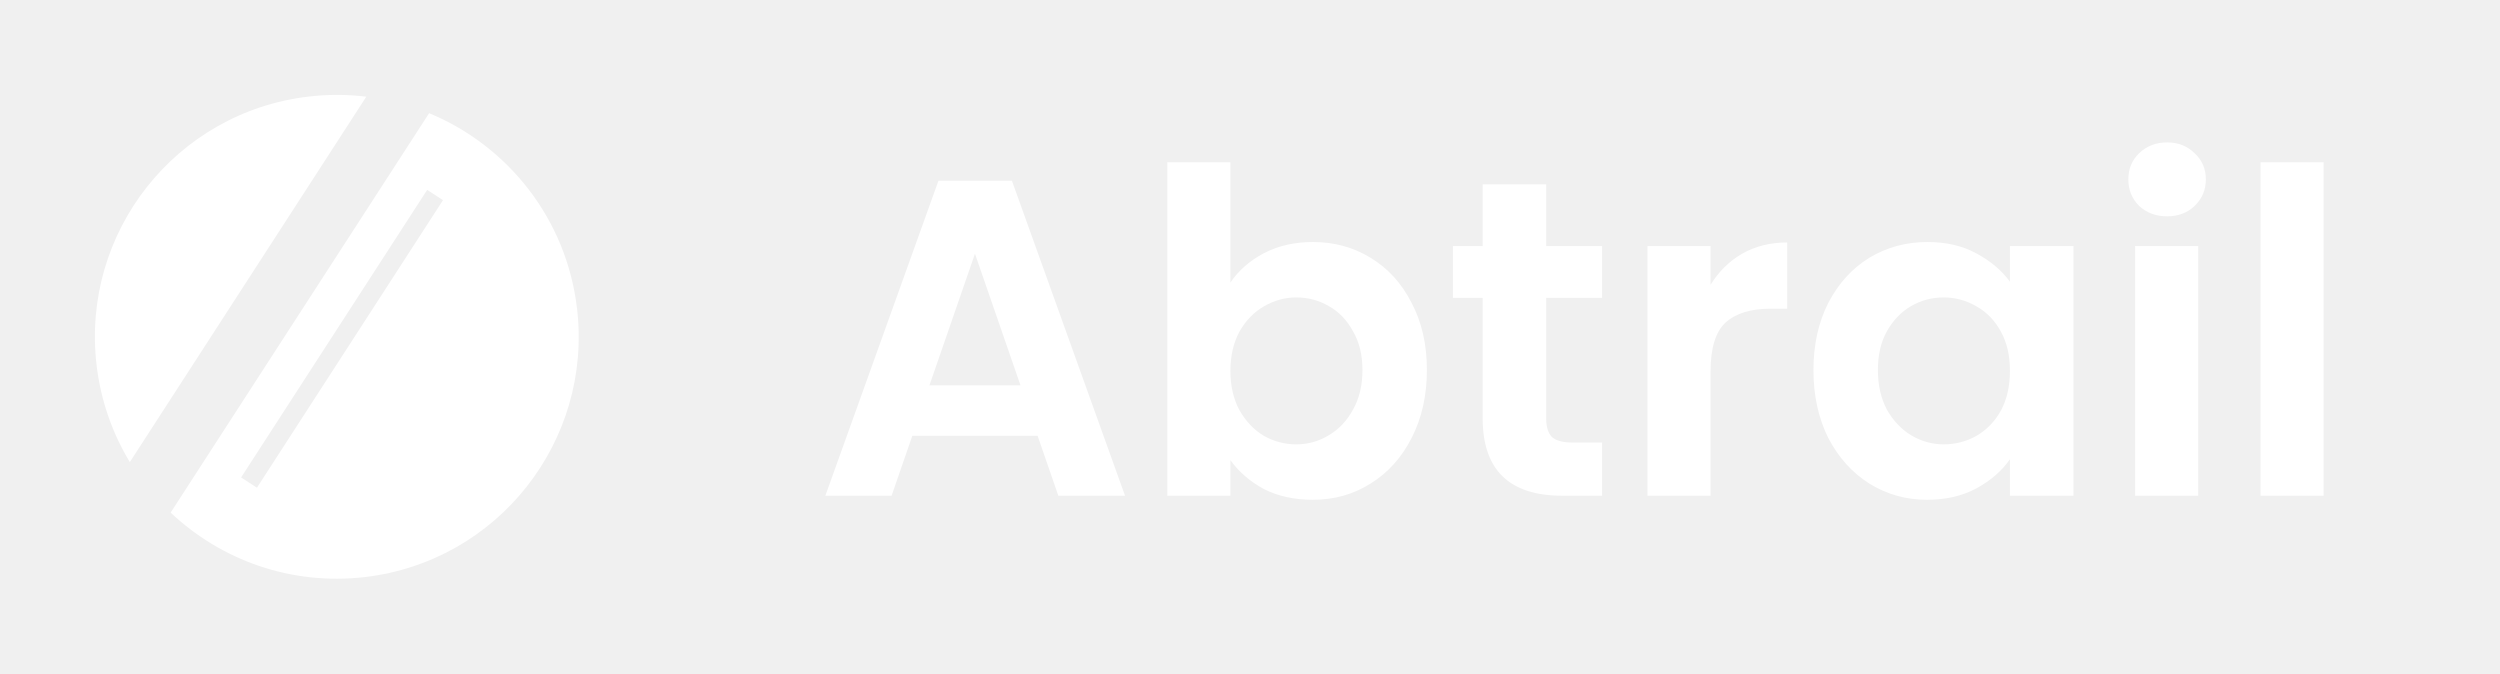
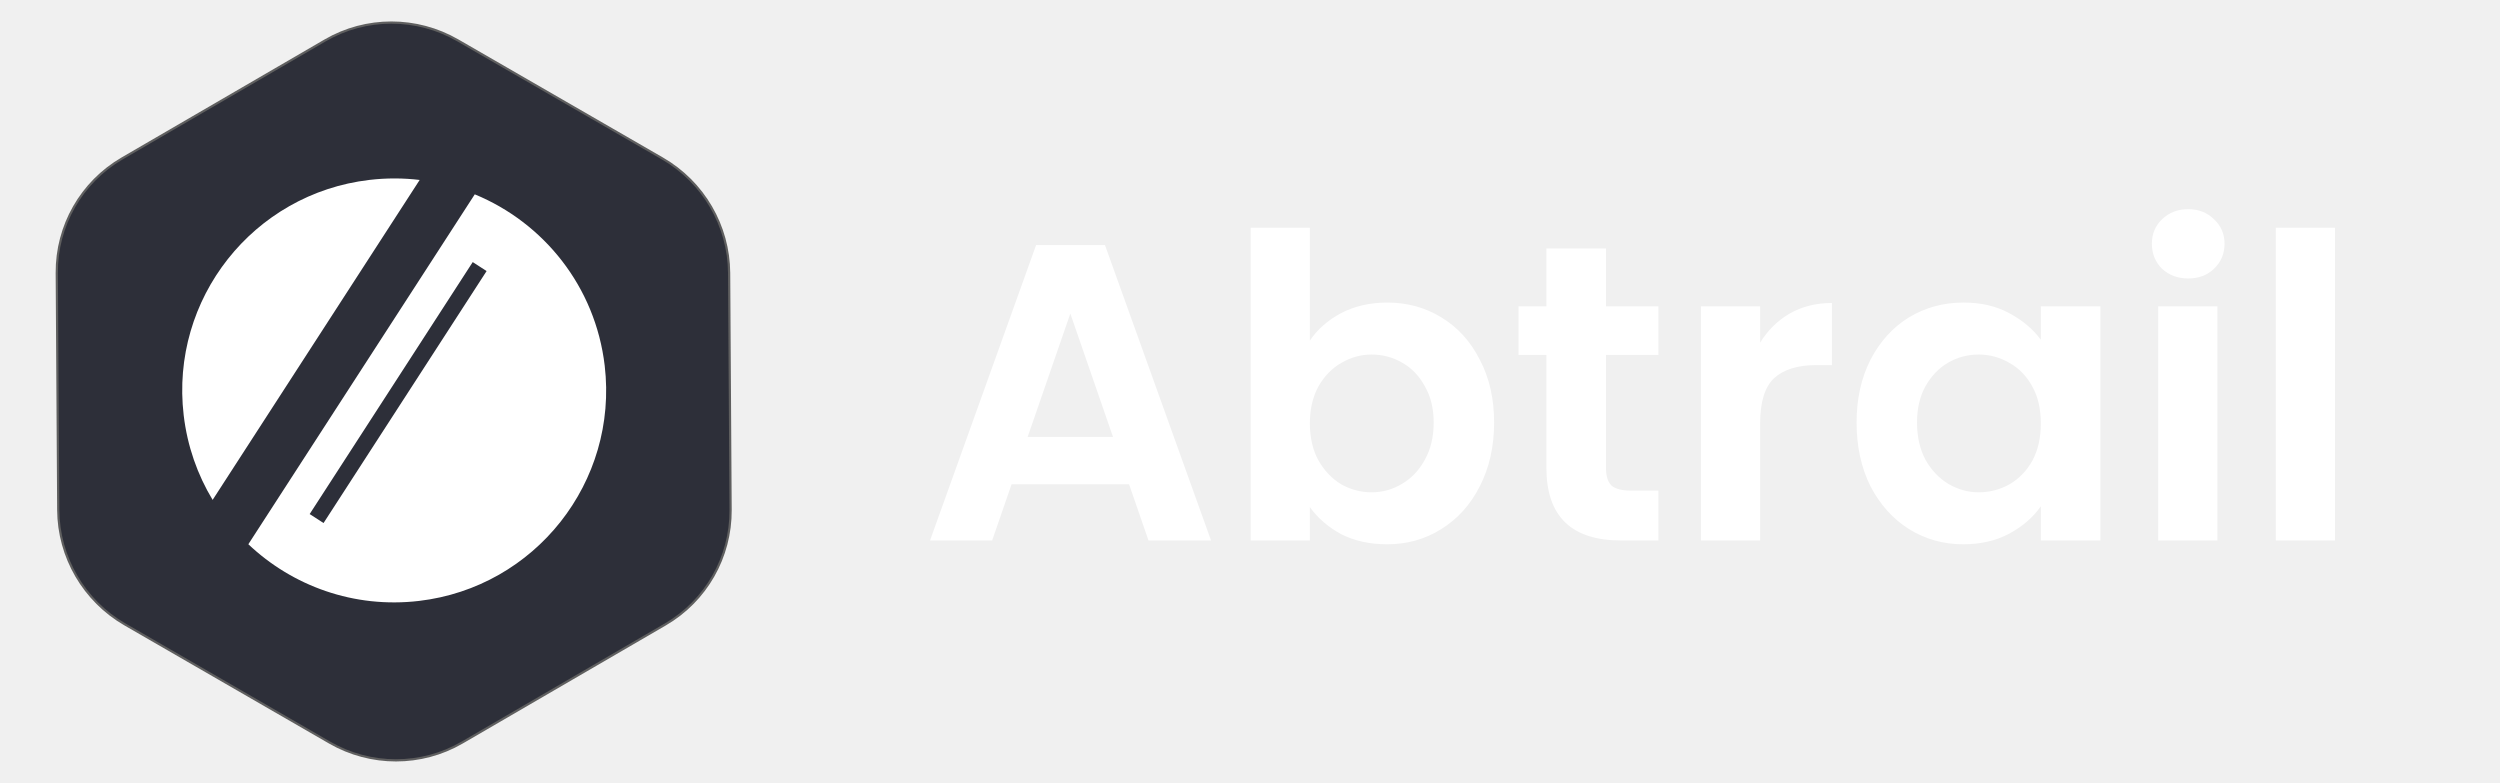
- <svg xmlns="http://www.w3.org/2000/svg" width="1054" height="284" viewBox="0 0 1054 284" fill="none">
-   <g clip-path="url(#clip0_227_88)">
-     <path fill-rule="evenodd" clip-rule="evenodd" d="M130.092 40.717C138.363 39.745 146.518 39.791 154.433 40.757L54.736 194.82C47.399 182.716 42.478 168.882 40.718 153.907C34.141 97.971 74.156 47.294 130.092 40.717ZM153.908 243.282C122.702 246.951 93.133 236.119 71.945 216.113L180.916 47.717C213.953 61.389 238.811 92.06 243.282 130.092C249.859 186.029 209.844 236.705 153.908 243.282ZM108.321 205.614L101.645 201.294L180.095 80.063L186.771 84.383L108.321 205.614Z" fill="white" />
-   </g>
-   <path d="M437.454 183.73H384.634L375.894 209H347.964L395.654 76.19H426.624L474.314 209H446.194L437.454 183.73ZM430.234 162.45L411.044 106.97L391.854 162.45H430.234ZM518.74 119.13C522.16 114.063 526.847 109.947 532.8 106.78C538.88 103.613 545.784 102.03 553.51 102.03C562.504 102.03 570.61 104.247 577.83 108.68C585.177 113.113 590.94 119.447 595.12 127.68C599.427 135.787 601.58 145.223 601.58 155.99C601.58 166.757 599.427 176.32 595.12 184.68C590.94 192.913 585.177 199.31 577.83 203.87C570.61 208.43 562.504 210.71 553.51 210.71C545.657 210.71 538.754 209.19 532.8 206.15C526.974 202.983 522.287 198.93 518.74 193.99V209H492.14V68.4H518.74V119.13ZM574.41 155.99C574.41 149.657 573.08 144.21 570.42 139.65C567.887 134.963 564.467 131.417 560.16 129.01C555.98 126.603 551.42 125.4 546.48 125.4C541.667 125.4 537.107 126.667 532.8 129.2C528.62 131.607 525.2 135.153 522.54 139.84C520.007 144.527 518.74 150.037 518.74 156.37C518.74 162.703 520.007 168.213 522.54 172.9C525.2 177.587 528.62 181.197 532.8 183.73C537.107 186.137 541.667 187.34 546.48 187.34C551.42 187.34 555.98 186.073 560.16 183.54C564.467 181.007 567.887 177.397 570.42 172.71C573.08 168.023 574.41 162.45 574.41 155.99ZM651.88 125.59V176.51C651.88 180.057 652.703 182.653 654.35 184.3C656.123 185.82 659.036 186.58 663.09 186.58H675.44V209H658.72C636.3 209 625.09 198.107 625.09 176.32V125.59H612.55V103.74H625.09V77.71H651.88V103.74H675.44V125.59H651.88ZM721.172 120.08C724.592 114.507 729.025 110.137 734.472 106.97C740.045 103.803 746.379 102.22 753.472 102.22V130.15H746.442C738.082 130.15 731.749 132.113 727.442 136.04C723.262 139.967 721.172 146.807 721.172 156.56V209H694.572V103.74H721.172V120.08ZM764.548 155.99C764.548 145.35 766.638 135.913 770.818 127.68C775.125 119.447 780.888 113.113 788.108 108.68C795.455 104.247 803.625 102.03 812.618 102.03C820.472 102.03 827.312 103.613 833.138 106.78C839.092 109.947 843.842 113.937 847.388 118.75V103.74H874.178V209H847.388V193.61C843.968 198.55 839.218 202.667 833.138 205.96C827.185 209.127 820.282 210.71 812.428 210.71C803.562 210.71 795.455 208.43 788.108 203.87C780.888 199.31 775.125 192.913 770.818 184.68C766.638 176.32 764.548 166.757 764.548 155.99ZM847.388 156.37C847.388 149.91 846.122 144.4 843.588 139.84C841.055 135.153 837.635 131.607 833.328 129.2C829.022 126.667 824.398 125.4 819.458 125.4C814.518 125.4 809.958 126.603 805.778 129.01C801.598 131.417 798.178 134.963 795.518 139.65C792.985 144.21 791.718 149.657 791.718 155.99C791.718 162.323 792.985 167.897 795.518 172.71C798.178 177.397 801.598 181.007 805.778 183.54C810.085 186.073 814.645 187.34 819.458 187.34C824.398 187.34 829.022 186.137 833.328 183.73C837.635 181.197 841.055 177.65 843.588 173.09C846.122 168.403 847.388 162.83 847.388 156.37ZM913.648 91.2C908.961 91.2 905.035 89.743 901.868 86.83C898.828 83.79 897.308 80.053 897.308 75.62C897.308 71.187 898.828 67.513 901.868 64.6C905.035 61.56 908.961 60.04 913.648 60.04C918.335 60.04 922.198 61.56 925.238 64.6C928.405 67.513 929.988 71.187 929.988 75.62C929.988 80.053 928.405 83.79 925.238 86.83C922.198 89.743 918.335 91.2 913.648 91.2ZM926.758 103.74V209H900.158V103.74H926.758ZM979.639 68.4V209H953.039V68.4H979.639Z" fill="white" />
-   <defs>
-     <clipPath id="clip0_227_88">
-       <rect x="0.975" y="0.975" width="282.05" height="282.05" rx="60" fill="white" />
-     </clipPath>
-   </defs>
+ <svg xmlns="http://www.w3.org/2000/svg" width="1124" height="352" viewBox="0 0 1124 352" fill="none">
+   <path d="M205.843 18.159L297.818 71.249C316.251 81.889 327.68 101.507 327.813 122.733L328.476 229.267C328.609 250.492 317.423 270.111 299.123 280.75L207.809 333.841C189.428 344.528 166.672 344.528 148.158 333.841L56.182 280.751C37.75 270.111 26.32 250.492 26.188 229.267L25.524 122.733C25.392 101.507 36.577 81.889 54.877 71.249L146.191 18.159C164.572 7.472 187.328 7.472 205.843 18.159Z" fill="#2D2F39" stroke="#5F5F5F" />
+   <path fill-rule="evenodd" clip-rule="evenodd" d="M166.101 80.887C173.773 79.985 181.339 80.021 188.685 80.904L95.598 224.753C88.788 213.475 84.221 200.596 82.582 186.66C76.437 134.389 113.829 87.032 166.101 80.887ZM188.356 270.179C159.142 273.613 131.463 263.449 111.656 244.687L213.457 87.371C244.398 100.119 267.69 128.813 271.874 164.405C278.02 216.677 240.627 264.033 188.356 270.179ZM145.466 235.157L139.228 231.12L212.538 117.832L218.776 121.869L145.466 235.157Z" fill="white" />
+   <path d="M507.628 217.73H454.808L446.068 243H418.138L465.828 110.19H496.798L544.488 243H516.368L507.628 217.73ZM500.408 196.45L481.218 140.97L462.028 196.45H500.408ZM588.914 153.13C592.334 148.063 597.021 143.947 602.974 140.78C609.054 137.613 615.957 136.03 623.684 136.03C632.677 136.03 640.784 138.247 648.004 142.68C655.351 147.113 661.114 153.447 665.294 161.68C669.601 169.787 671.754 179.223 671.754 189.99C671.754 200.757 669.601 210.32 665.294 218.68C661.114 226.913 655.351 233.31 648.004 237.87C640.784 242.43 632.677 244.71 623.684 244.71C615.831 244.71 608.927 243.19 602.974 240.15C597.147 236.983 592.461 232.93 588.914 227.99V243H562.314V102.4H588.914V153.13ZM644.584 189.99C644.584 183.657 643.254 178.21 640.594 173.65C638.061 168.963 634.641 165.417 630.334 163.01C626.154 160.603 621.594 159.4 616.654 159.4C611.841 159.4 607.281 160.667 602.974 163.2C598.794 165.607 595.374 169.153 592.714 173.84C590.181 178.527 588.914 184.037 588.914 190.37C588.914 196.703 590.181 202.213 592.714 206.9C595.374 211.587 598.794 215.197 602.974 217.73C607.281 220.137 611.841 221.34 616.654 221.34C621.594 221.34 626.154 220.073 630.334 217.54C634.641 215.007 638.061 211.397 640.594 206.71C643.254 202.023 644.584 196.45 644.584 189.99ZM722.054 159.59V210.51C722.054 214.057 722.877 216.653 724.524 218.3C726.297 219.82 729.21 220.58 733.264 220.58H745.614V243H728.894C706.474 243 695.264 232.107 695.264 210.32V159.59H682.724V137.74H695.264V111.71H722.054V137.74H745.614V159.59H722.054ZM791.346 154.08C794.766 148.507 799.199 144.137 804.646 140.97C810.219 137.803 816.552 136.22 823.646 136.22V164.15H816.616C808.256 164.15 801.922 166.113 797.616 170.04C793.436 173.967 791.346 180.807 791.346 190.56V243H764.746V137.74H791.346V154.08ZM834.722 189.99C834.722 179.35 836.812 169.913 840.992 161.68C845.299 153.447 851.062 147.113 858.282 142.68C865.629 138.247 873.799 136.03 882.792 136.03C890.645 136.03 897.485 137.613 903.312 140.78C909.265 143.947 914.015 147.937 917.562 152.75V137.74H944.352V243H917.562V227.61C914.142 232.55 909.392 236.667 903.312 239.96C897.359 243.127 890.455 244.71 882.602 244.71C873.735 244.71 865.629 242.43 858.282 237.87C851.062 233.31 845.299 226.913 840.992 218.68C836.812 210.32 834.722 200.757 834.722 189.99ZM917.562 190.37C917.562 183.91 916.295 178.4 913.762 173.84C911.229 169.153 907.809 165.607 903.502 163.2C899.195 160.667 894.572 159.4 889.632 159.4C884.692 159.4 880.132 160.603 875.952 163.01C871.772 165.417 868.352 168.963 865.692 173.65C863.159 178.21 861.892 183.657 861.892 189.99C861.892 196.323 863.159 201.897 865.692 206.71C868.352 211.397 871.772 215.007 875.952 217.54C880.259 220.073 884.819 221.34 889.632 221.34C894.572 221.34 899.195 220.137 903.502 217.73C907.809 215.197 911.229 211.65 913.762 207.09C916.295 202.403 917.562 196.83 917.562 190.37ZM983.822 125.2C979.135 125.2 975.208 123.743 972.042 120.83C969.002 117.79 967.482 114.053 967.482 109.62C967.482 105.187 969.002 101.513 972.042 98.6C975.208 95.56 979.135 94.04 983.822 94.04C988.508 94.04 992.372 95.56 995.412 98.6C998.578 101.513 1000.16 105.187 1000.16 109.62C1000.16 114.053 998.578 117.79 995.412 120.83C992.372 123.743 988.508 125.2 983.822 125.2ZM996.932 137.74V243H970.332V137.74H996.932ZM1049.81 102.4V243H1023.21V102.4H1049.81Z" fill="white" />
</svg>
